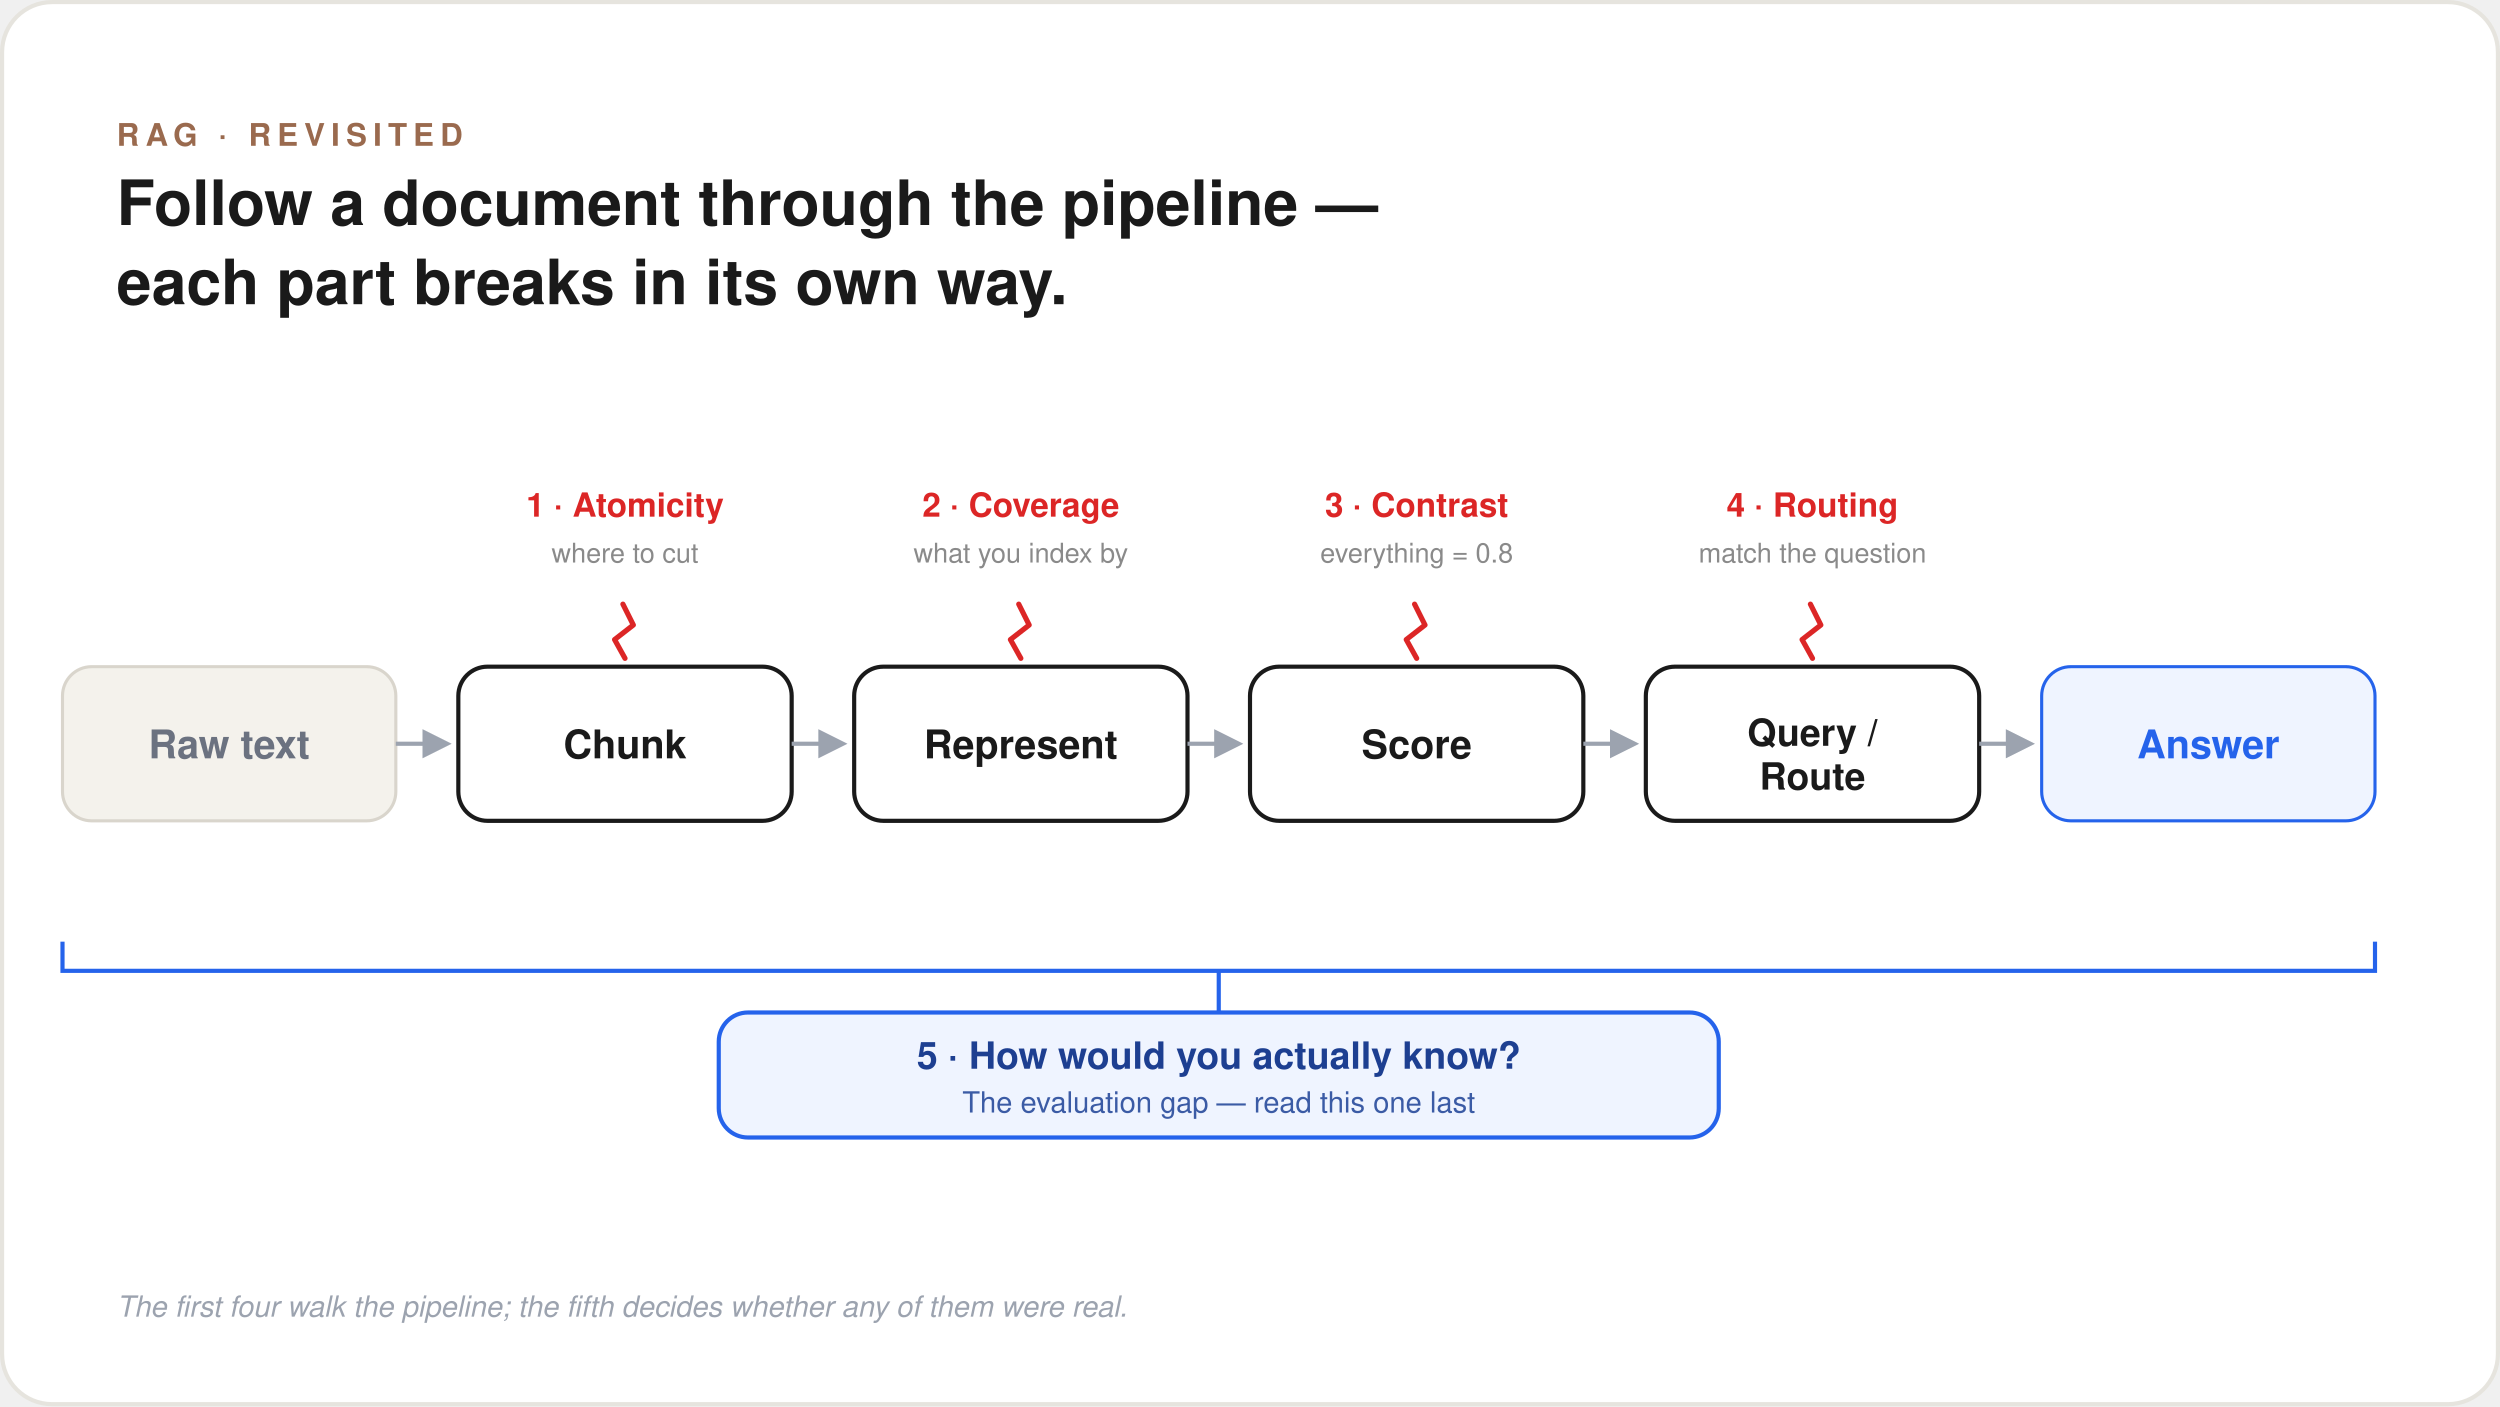
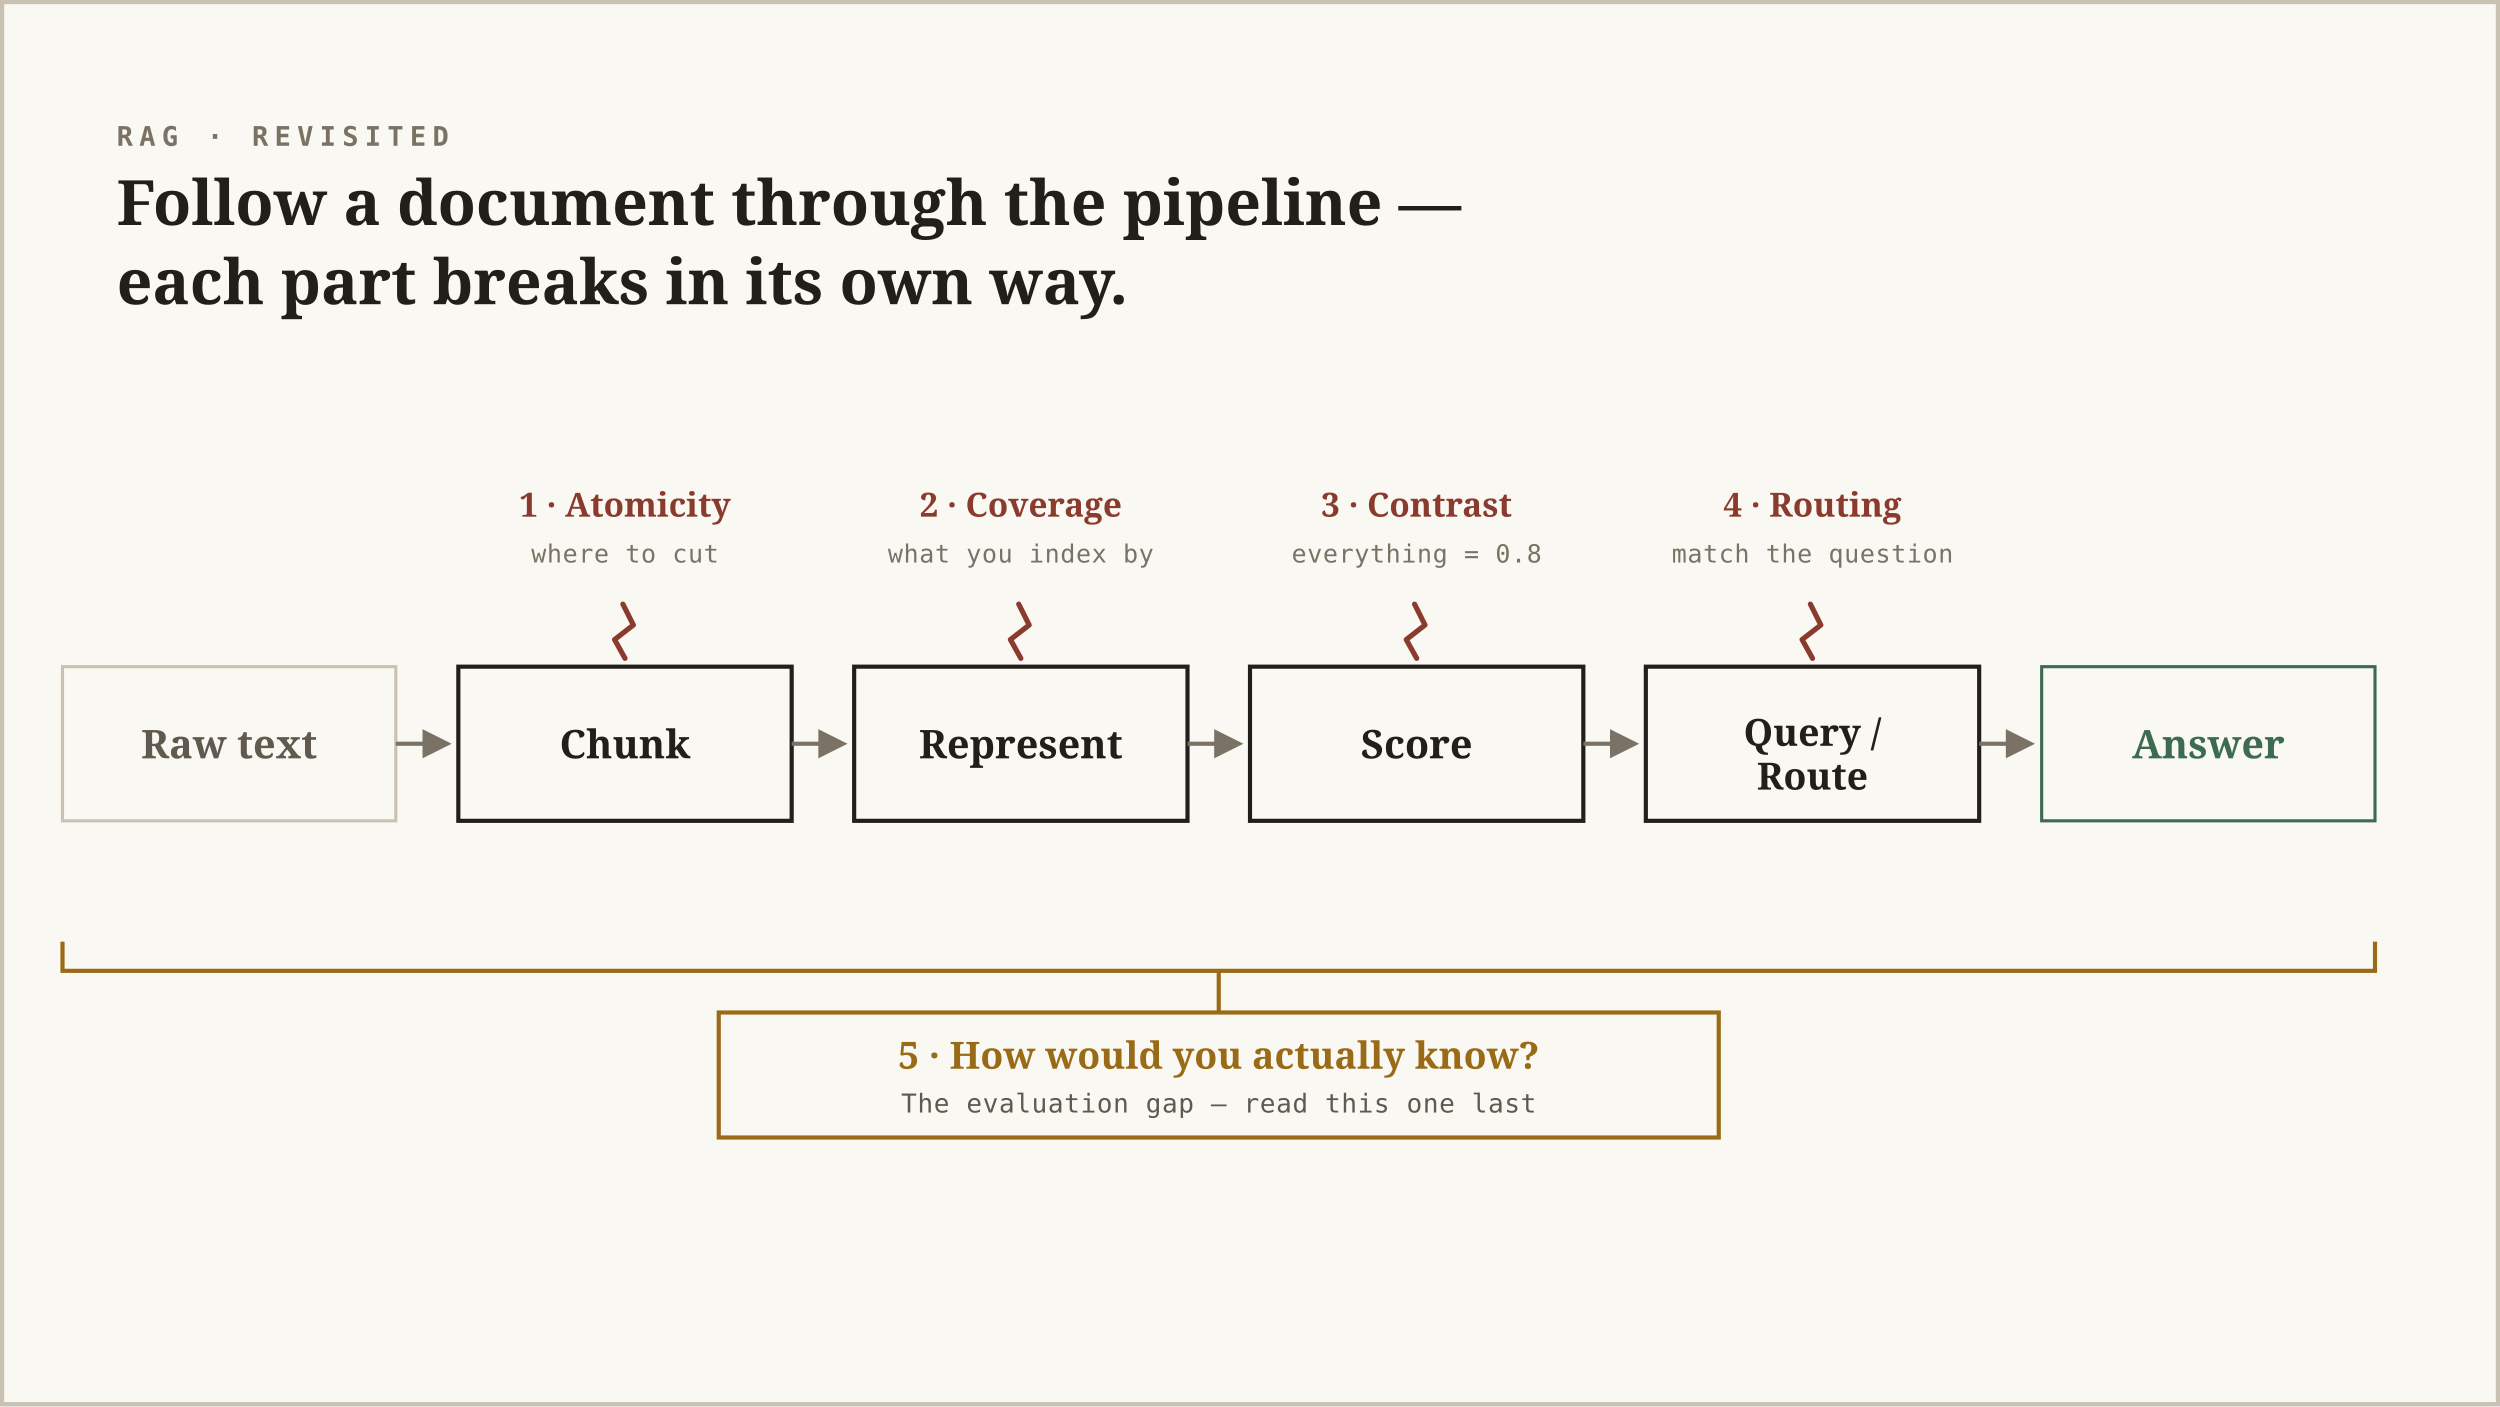
- <svg xmlns="http://www.w3.org/2000/svg" viewBox="0 0 1200 675" width="1200" height="675" font-family="Helvetica, Arial, sans-serif">
+ <svg xmlns="http://www.w3.org/2000/svg" viewBox="0 0 1200 675" width="1200" height="675" font-family="Georgia, serif">
  <defs>
    <marker id="pm-arrow" viewBox="0 0 10 10" refX="8" refY="5" markerWidth="7" markerHeight="7" orient="auto-start-reverse">
-       <path d="M0,0 L10,5 L0,10 z" fill="#9CA3AF" />
+       <path d="M0,0 L10,5 L0,10 z" fill="#7a7365" />
    </marker>
  </defs>
-   <rect x="1" y="1" width="1198" height="673" rx="24" fill="#FFFFFF" stroke="#E6E4DE" stroke-width="2" />
-   <text x="56" y="70" fill="#9A6A4E" font-size="15" font-weight="700" letter-spacing="3">RAG · REVISITED</text>
-   <text x="56" y="108" fill="#1A1A1A" font-size="30" font-weight="700">Follow a document through the pipeline —</text>
-   <text x="56" y="146" fill="#1A1A1A" font-size="30" font-weight="700">each part breaks in its own way.</text>
+   <rect x="1" y="1" width="1198" height="673" rx="0" fill="#faf8f3" stroke="#c9c2b2" stroke-width="2" />
+   <text x="56" y="70" fill="#7a7365" font-family="Menlo, monospace" font-size="13" font-weight="700" letter-spacing="3">RAG · REVISITED</text>
+   <text x="56" y="108" fill="#211f1b" font-size="30" font-weight="700">Follow a document through the pipeline —</text>
+   <text x="56" y="146" fill="#211f1b" font-size="30" font-weight="700">each part breaks in its own way.</text>
  <g>
-     <rect x="30" y="320" width="160" height="74" rx="14" fill="#F4F2EC" stroke="#D9D5CC" stroke-width="1.5" />
-     <text x="110" y="364" text-anchor="middle" fill="#6B7280" font-size="19" font-weight="600">Raw text</text>
-     <rect x="980" y="320" width="160" height="74" rx="14" fill="#EFF4FF" stroke="#2563EB" stroke-width="1.5" />
-     <text x="1060" y="364" text-anchor="middle" fill="#2563EB" font-size="19" font-weight="700">Answer</text>
-     <rect x="220" y="320" width="160" height="74" rx="14" fill="#FFFFFF" stroke="#1A1A1A" stroke-width="2" />
-     <text x="300" y="364" text-anchor="middle" fill="#1A1A1A" font-size="19" font-weight="700">Chunk</text>
-     <rect x="410" y="320" width="160" height="74" rx="14" fill="#FFFFFF" stroke="#1A1A1A" stroke-width="2" />
-     <text x="490" y="364" text-anchor="middle" fill="#1A1A1A" font-size="19" font-weight="700">Represent</text>
-     <rect x="600" y="320" width="160" height="74" rx="14" fill="#FFFFFF" stroke="#1A1A1A" stroke-width="2" />
-     <text x="680" y="364" text-anchor="middle" fill="#1A1A1A" font-size="19" font-weight="700">Score</text>
-     <rect x="790" y="320" width="160" height="74" rx="14" fill="#FFFFFF" stroke="#1A1A1A" stroke-width="2" />
-     <text x="870" y="358" text-anchor="middle" fill="#1A1A1A" font-size="18" font-weight="700">Query /</text>
-     <text x="870" y="379" text-anchor="middle" fill="#1A1A1A" font-size="18" font-weight="700">Route</text>
+     <rect x="30" y="320" width="160" height="74" rx="0" fill="#faf8f3" stroke="#c9c2b2" stroke-width="1.5" />
+     <text x="110" y="364" text-anchor="middle" fill="#5f594e" font-size="19" font-weight="600">Raw text</text>
+     <rect x="980" y="320" width="160" height="74" rx="0" fill="#faf8f3" stroke="#3d6b4f" stroke-width="1.5" />
+     <text x="1060" y="364" text-anchor="middle" fill="#3d6b4f" font-size="19" font-weight="700">Answer</text>
+     <rect x="220" y="320" width="160" height="74" rx="0" fill="#faf8f3" stroke="#211f1b" stroke-width="2" />
+     <text x="300" y="364" text-anchor="middle" fill="#211f1b" font-size="19" font-weight="700">Chunk</text>
+     <rect x="410" y="320" width="160" height="74" rx="0" fill="#faf8f3" stroke="#211f1b" stroke-width="2" />
+     <text x="490" y="364" text-anchor="middle" fill="#211f1b" font-size="19" font-weight="700">Represent</text>
+     <rect x="600" y="320" width="160" height="74" rx="0" fill="#faf8f3" stroke="#211f1b" stroke-width="2" />
+     <text x="680" y="364" text-anchor="middle" fill="#211f1b" font-size="19" font-weight="700">Score</text>
+     <rect x="790" y="320" width="160" height="74" rx="0" fill="#faf8f3" stroke="#211f1b" stroke-width="2" />
+     <text x="870" y="358" text-anchor="middle" fill="#211f1b" font-size="18" font-weight="700">Query /</text>
+     <text x="870" y="379" text-anchor="middle" fill="#211f1b" font-size="18" font-weight="700">Route</text>
  </g>
-   <g stroke="#9CA3AF" stroke-width="2" marker-end="url(#pm-arrow)">
+   <g stroke="#7a7365" stroke-width="2" marker-end="url(#pm-arrow)">
    <line x1="190" y1="357" x2="214" y2="357" />
    <line x1="380" y1="357" x2="404" y2="357" />
    <line x1="570" y1="357" x2="594" y2="357" />
    <line x1="760" y1="357" x2="784" y2="357" />
    <line x1="950" y1="357" x2="974" y2="357" />
  </g>
  <g font-size="16">
-     <g stroke="#DC2626" stroke-width="2.5" fill="none" stroke-linecap="round" stroke-linejoin="round">
+     <g stroke="#8a3b2e" stroke-width="2.5" fill="none" stroke-linecap="round" stroke-linejoin="round">
      <path d="M300 316 l-5 -9 l9 -7 l-5 -10" />
      <path d="M490 316 l-5 -9 l9 -7 l-5 -10" />
      <path d="M680 316 l-5 -9 l9 -7 l-5 -10" />
      <path d="M870 316 l-5 -9 l9 -7 l-5 -10" />
    </g>
-     <g fill="#DC2626" font-weight="700" text-anchor="middle">
+     <g fill="#8a3b2e" font-weight="700" text-anchor="middle">
      <text x="300" y="248">1 · Atomicity</text>
      <text x="490" y="248">2 · Coverage</text>
      <text x="680" y="248">3 · Contrast</text>
      <text x="870" y="248">4 · Routing</text>
    </g>
-     <g fill="#8A8A8A" font-size="13" text-anchor="middle">
+     <g fill="#7a7365" font-family="Menlo, monospace" font-size="12" letter-spacing="0.3" text-anchor="middle">
      <text x="300" y="270">where to cut</text>
      <text x="490" y="270">what you index by</text>
      <text x="680" y="270">everything = 0.8</text>
      <text x="870" y="270">match the question</text>
    </g>
  </g>
-   <path d="M30 452 v14 h1110 v-14" fill="none" stroke="#2563EB" stroke-width="2" />
-   <line x1="585" y1="466" x2="585" y2="486" stroke="#2563EB" stroke-width="2" />
-   <rect x="345" y="486" width="480" height="60" rx="14" fill="#EFF4FF" stroke="#2563EB" stroke-width="2" />
-   <text x="585" y="513" text-anchor="middle" fill="#1D3F91" font-size="18" font-weight="700">5 · How would you actually know?</text>
-   <text x="585" y="534" text-anchor="middle" fill="#3B5BA5" font-size="14">The evaluation gap — read this one last</text>
-   <text x="56" y="632" fill="#9CA3AF" font-size="14" font-style="italic">The first four walk the pipeline; the fifth decides whether any of them were real.</text>
+   <path d="M30 452 v14 h1110 v-14" fill="none" stroke="#996b16" stroke-width="2" />
+   <line x1="585" y1="466" x2="585" y2="486" stroke="#996b16" stroke-width="2" />
+   <rect x="345" y="486" width="480" height="60" rx="0" fill="#faf8f3" stroke="#996b16" stroke-width="2" />
+   <text x="585" y="513" text-anchor="middle" fill="#996b16" font-size="18" font-weight="700">5 · How would you actually know?</text>
+   <text x="585" y="534" text-anchor="middle" fill="#5f594e" font-family="Menlo, monospace" font-size="12.5" letter-spacing="0.3">The evaluation gap — read this one last</text>
</svg>
